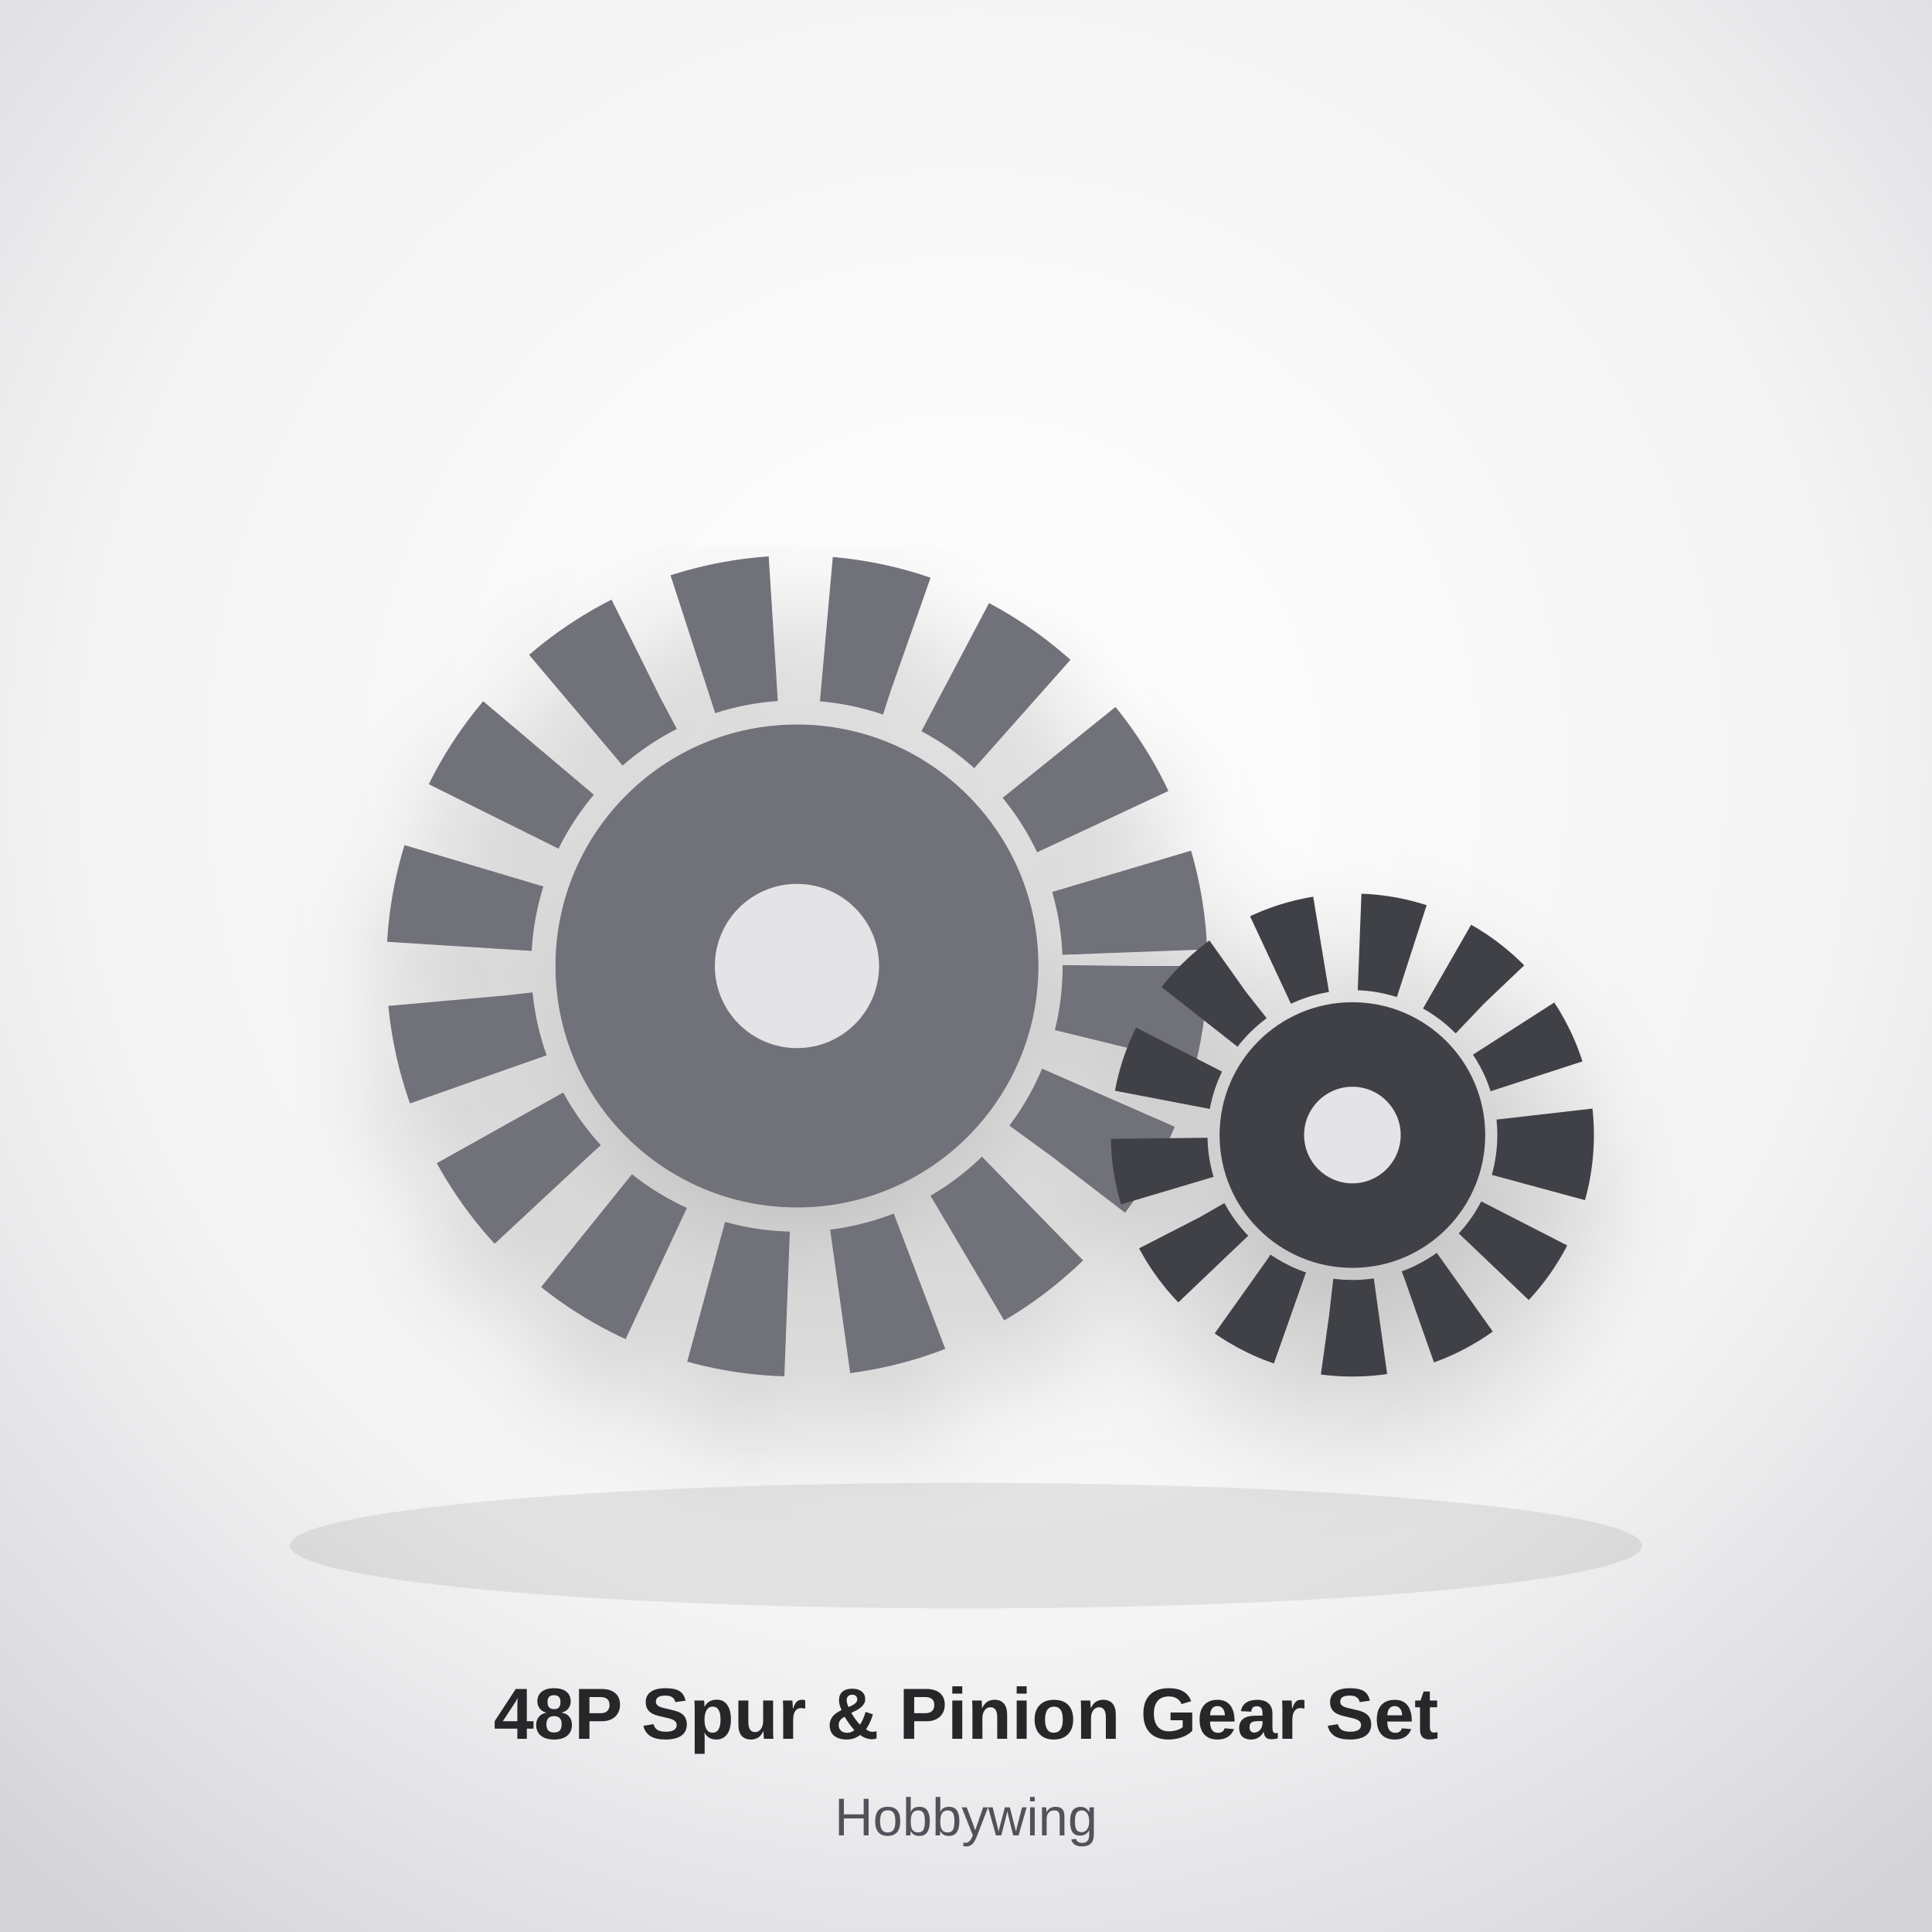
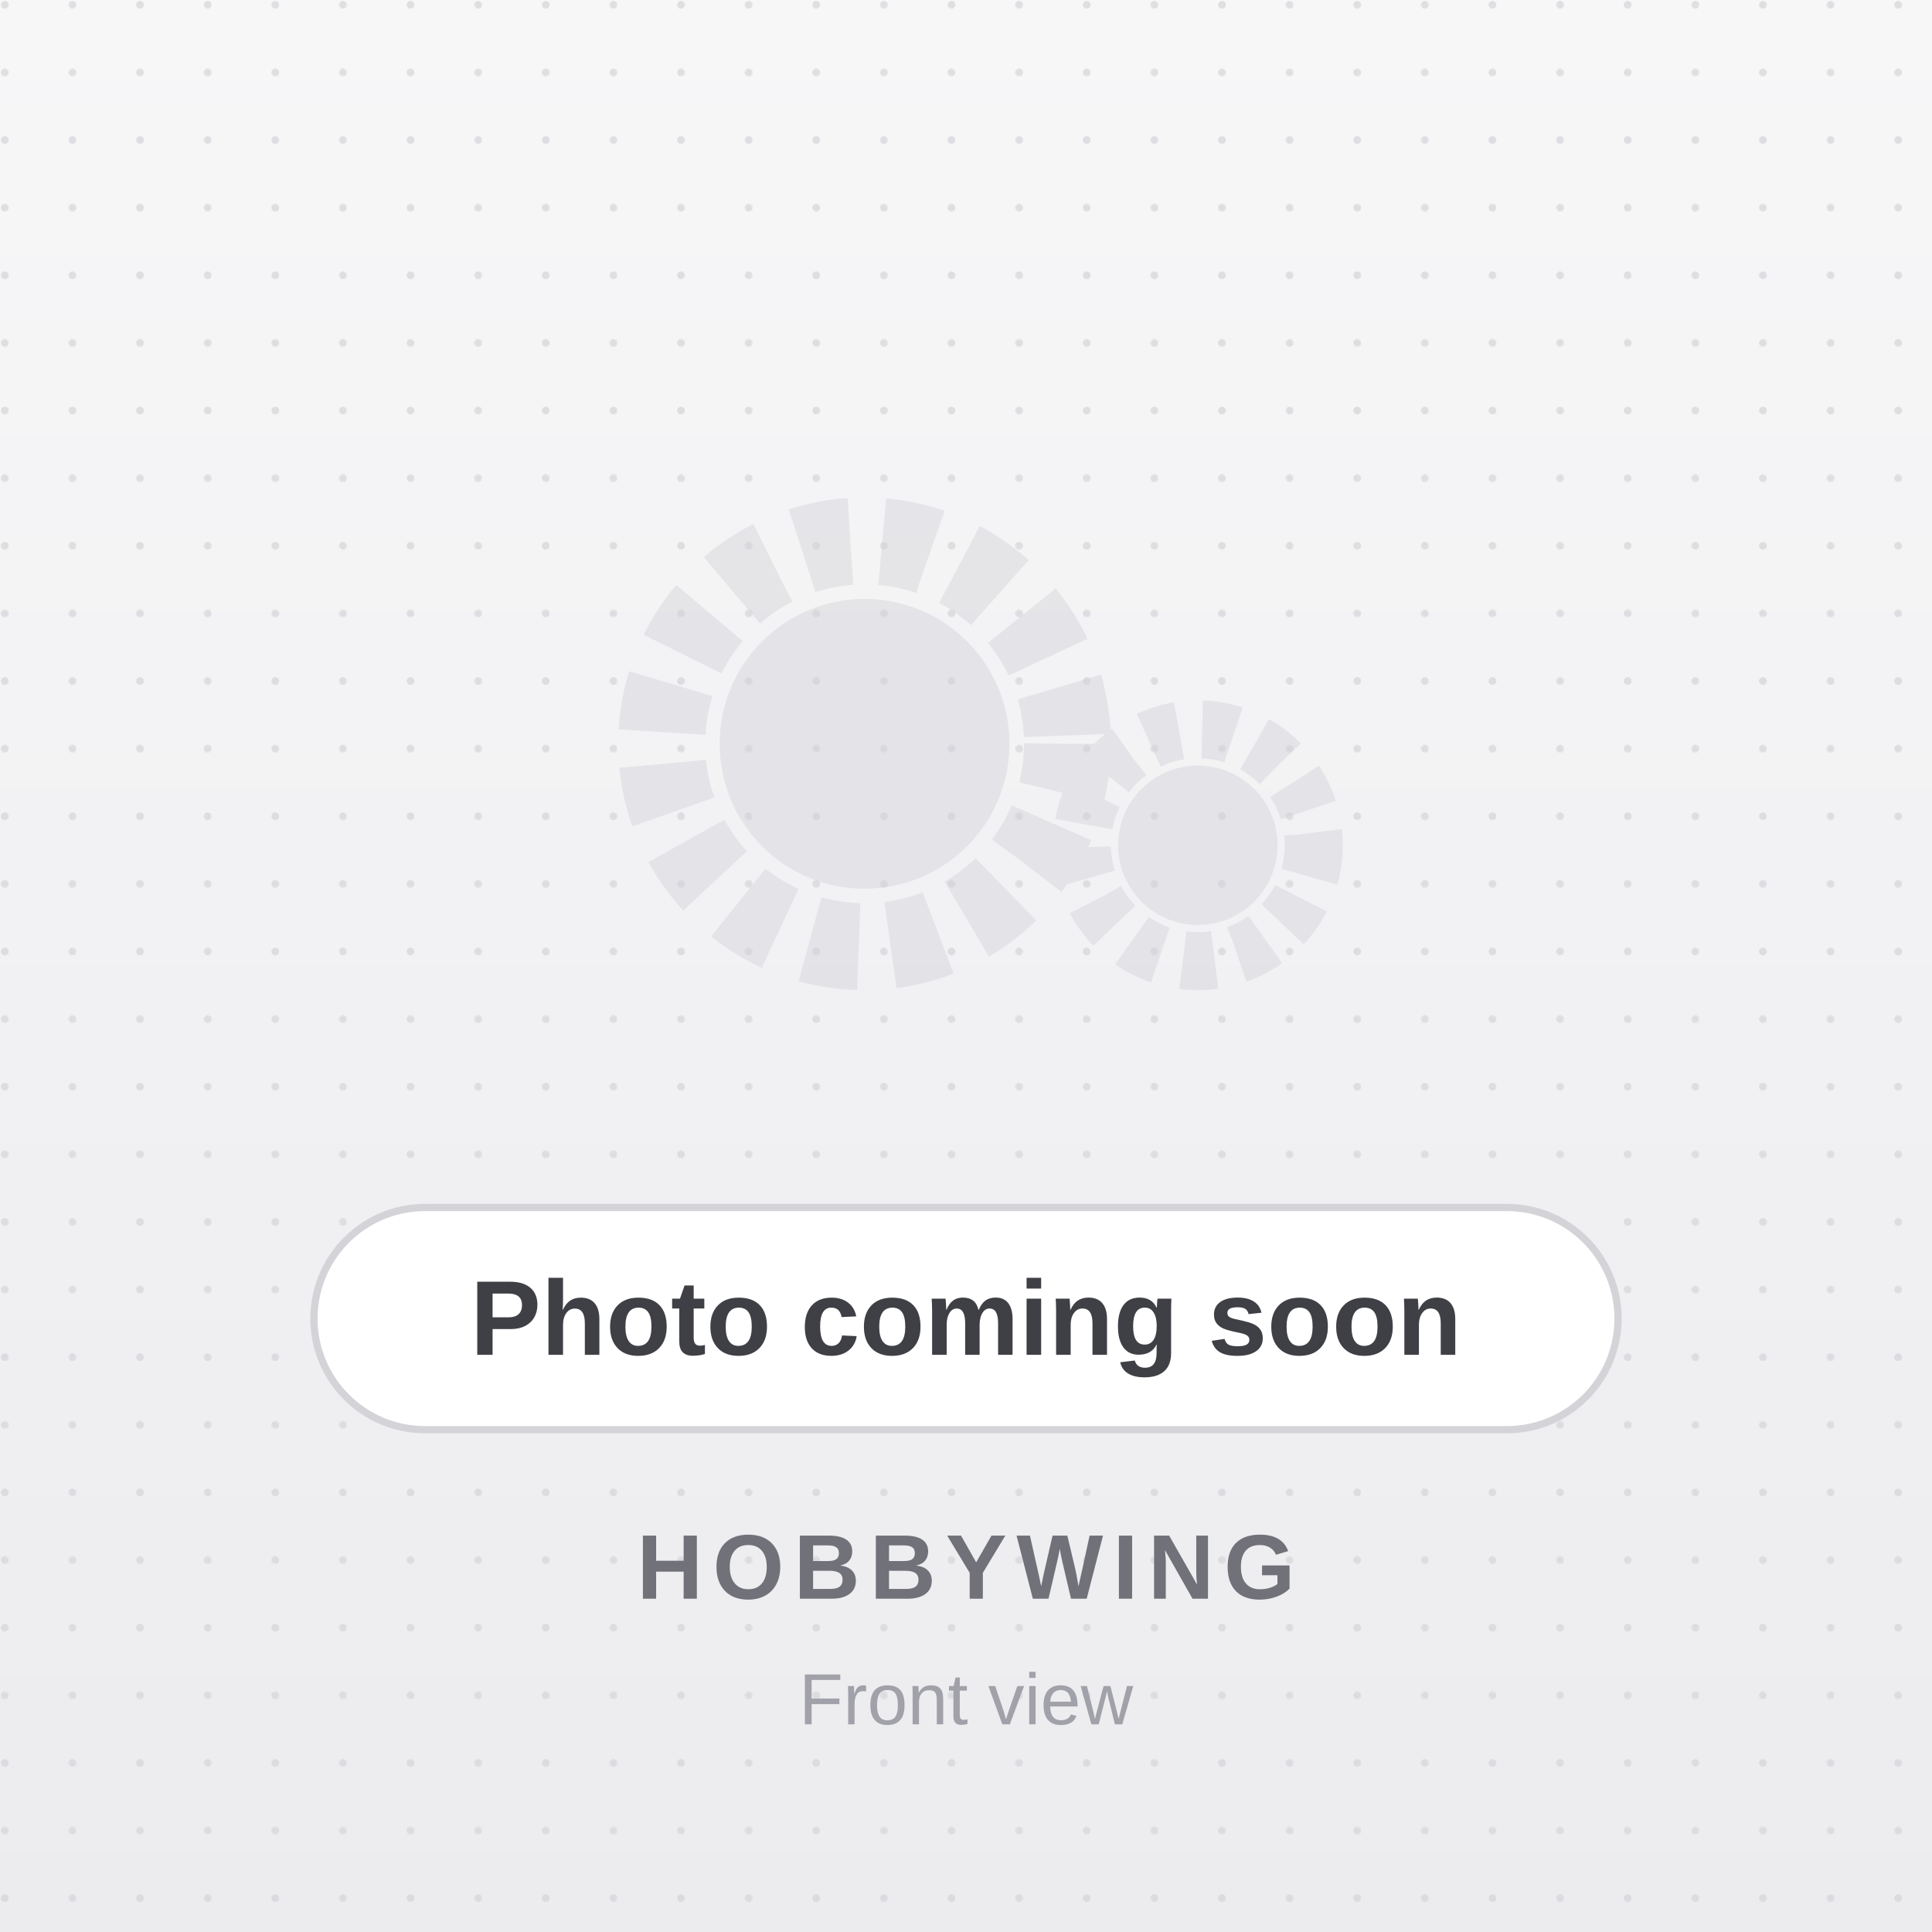
- <svg xmlns="http://www.w3.org/2000/svg" viewBox="0 0 800 800" width="800" height="800" role="img" aria-label="48P Spur &amp; Pinion Gear Set">
+ <svg xmlns="http://www.w3.org/2000/svg" viewBox="0 0 800 800" width="800" height="800" role="img" aria-label="48P Spur &amp; Pinion Gear Set – photo coming soon">
  <defs>
-     <radialGradient id="bg" cx="50%" cy="40%" r="75%">
-       <stop offset="0%" stop-color="#ffffff" />
-       <stop offset="60%" stop-color="#f4f4f5" />
-       <stop offset="100%" stop-color="#d4d4d8" />
-     </radialGradient>
-     <filter id="sh" x="-20%" y="-20%" width="140%" height="160%">
-       <feDropShadow dx="0" dy="24" stdDeviation="22" flood-color="#000" flood-opacity=".22" />
+     <linearGradient id="bg" x1="0" y1="0" x2="0" y2="1">
+       <stop offset="0%" stop-color="#f7f7f8" />
+       <stop offset="100%" stop-color="#ececef" />
+     </linearGradient>
+     <pattern id="dots" width="28" height="28" patternUnits="userSpaceOnUse">
+       <circle cx="2" cy="2" r="1.6" fill="#d4d4d8" />
+     </pattern>
+     <filter id="ghost">
+       <feColorMatrix type="matrix" values="0 0 0 0 0.63  0 0 0 0 0.63  0 0 0 0 0.67  0 0 0 1 0" />
    </filter>
  </defs>
  <rect width="800" height="800" fill="url(#bg)" />
-   <ellipse cx="400" cy="640" rx="280" ry="26" fill="#000" opacity=".08" />
-   <g filter="url(#sh)" transform="translate(400 420) rotate(0) scale(1) translate(-400 -420)">
-     <circle cx="330" cy="400" r="140" fill="none" stroke="#71717a" stroke-width="60" stroke-dasharray="34 22" />
-     <circle cx="330" cy="400" r="100" fill="#71717a" />
+   <rect width="800" height="800" fill="url(#dots)" opacity=".7" />
+   <g filter="url(#ghost)" opacity=".42" transform="translate(400 320) scale(.6) translate(-400 -420)">
+     <circle cx="330" cy="400" r="140" fill="none" stroke="#000" stroke-width="60" stroke-dasharray="34 22" />
+     <circle cx="330" cy="400" r="100" fill="#000" />
    <circle cx="330" cy="400" r="34" fill="#e4e4e7" />
    <circle cx="560" cy="470" r="80" fill="none" stroke="#3f3f46" stroke-width="40" stroke-dasharray="22 16" />
    <circle cx="560" cy="470" r="55" fill="#3f3f46" />
    <circle cx="560" cy="470" r="20" fill="#e4e4e7" />
  </g>
-   <text x="400" y="720" text-anchor="middle" font-family="Arial, Helvetica, sans-serif" font-size="30" font-weight="700" fill="#27272a">48P Spur &amp; Pinion Gear Set</text>
-   <text x="400" y="760" text-anchor="middle" font-family="Arial, Helvetica, sans-serif" font-size="22" fill="#52525b">Hobbywing</text>
+   <g font-family="Arial, Helvetica, sans-serif" text-anchor="middle">
+     <rect x="130" y="500" width="540" height="92" rx="46" fill="#ffffff" stroke="#d4d4d8" stroke-width="3" />
+     <text x="400" y="561" font-size="44" font-weight="700" fill="#3f3f46">Photo coming soon</text>
+     <text x="400" y="662" font-size="38" font-weight="700" letter-spacing="4" fill="#71717a">HOBBYWING</text>
+     <text x="400" y="714" font-size="30" fill="#a1a1aa">Front view</text>
+   </g>
</svg>
